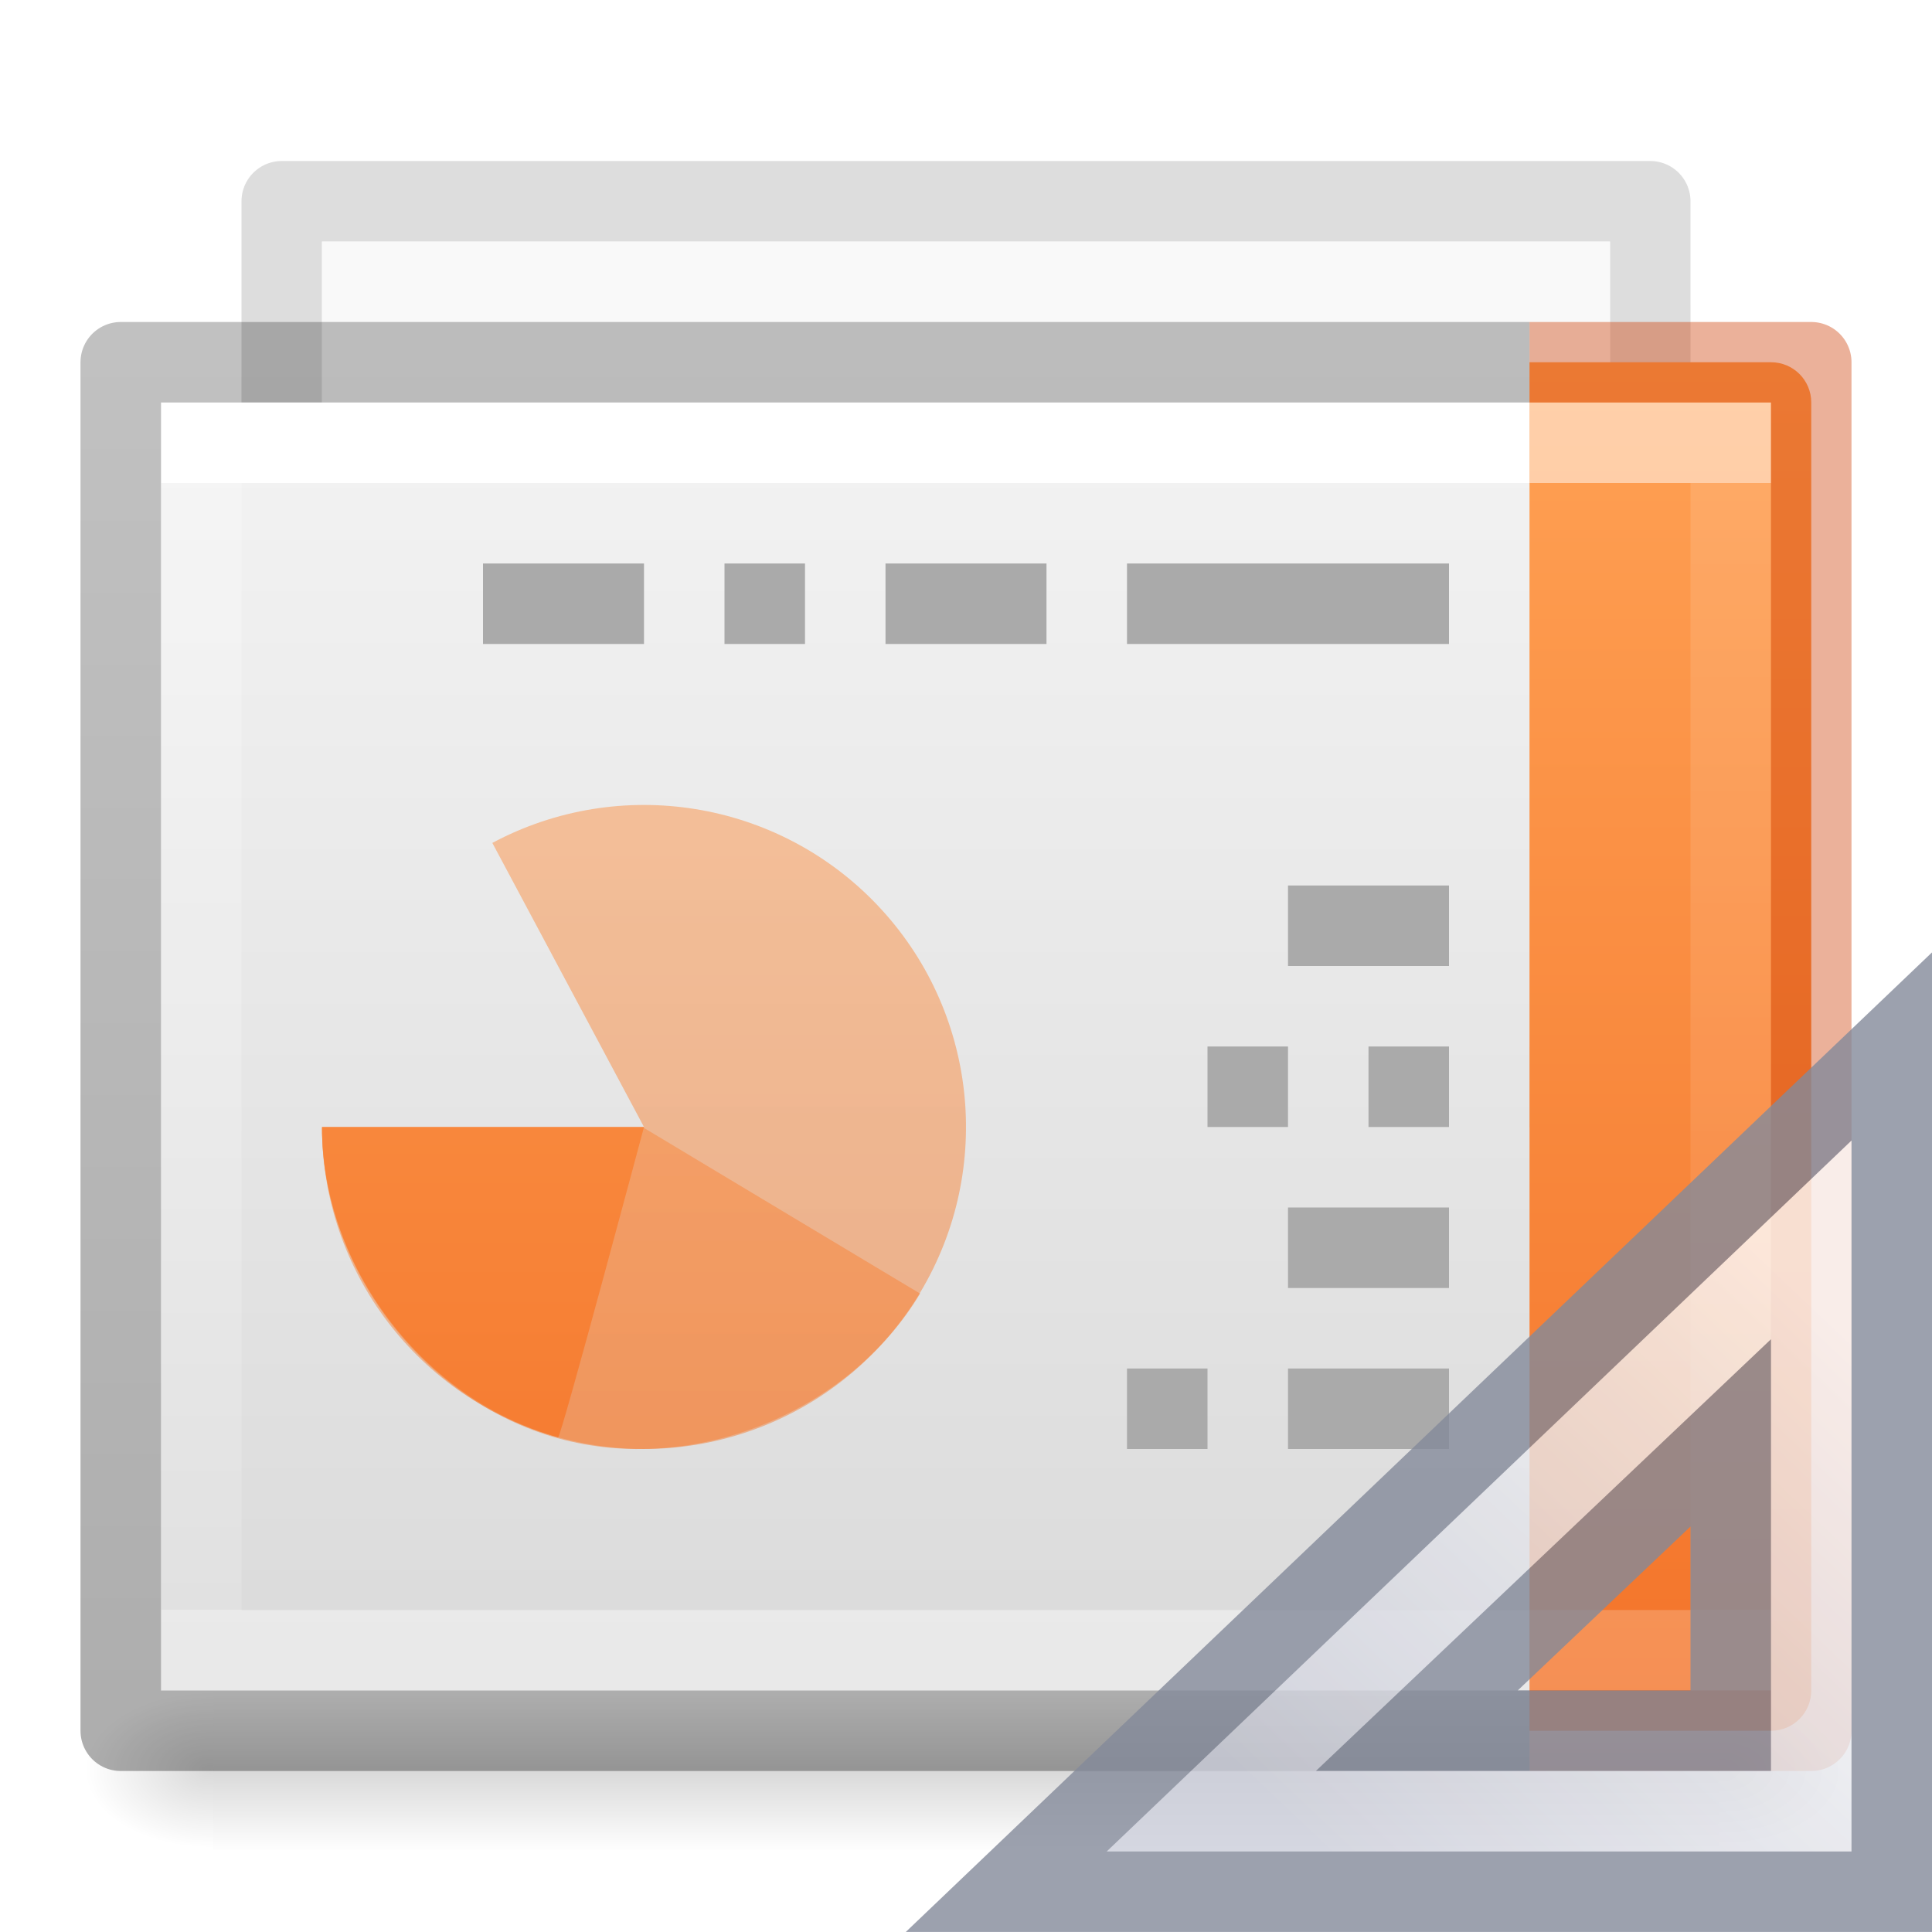
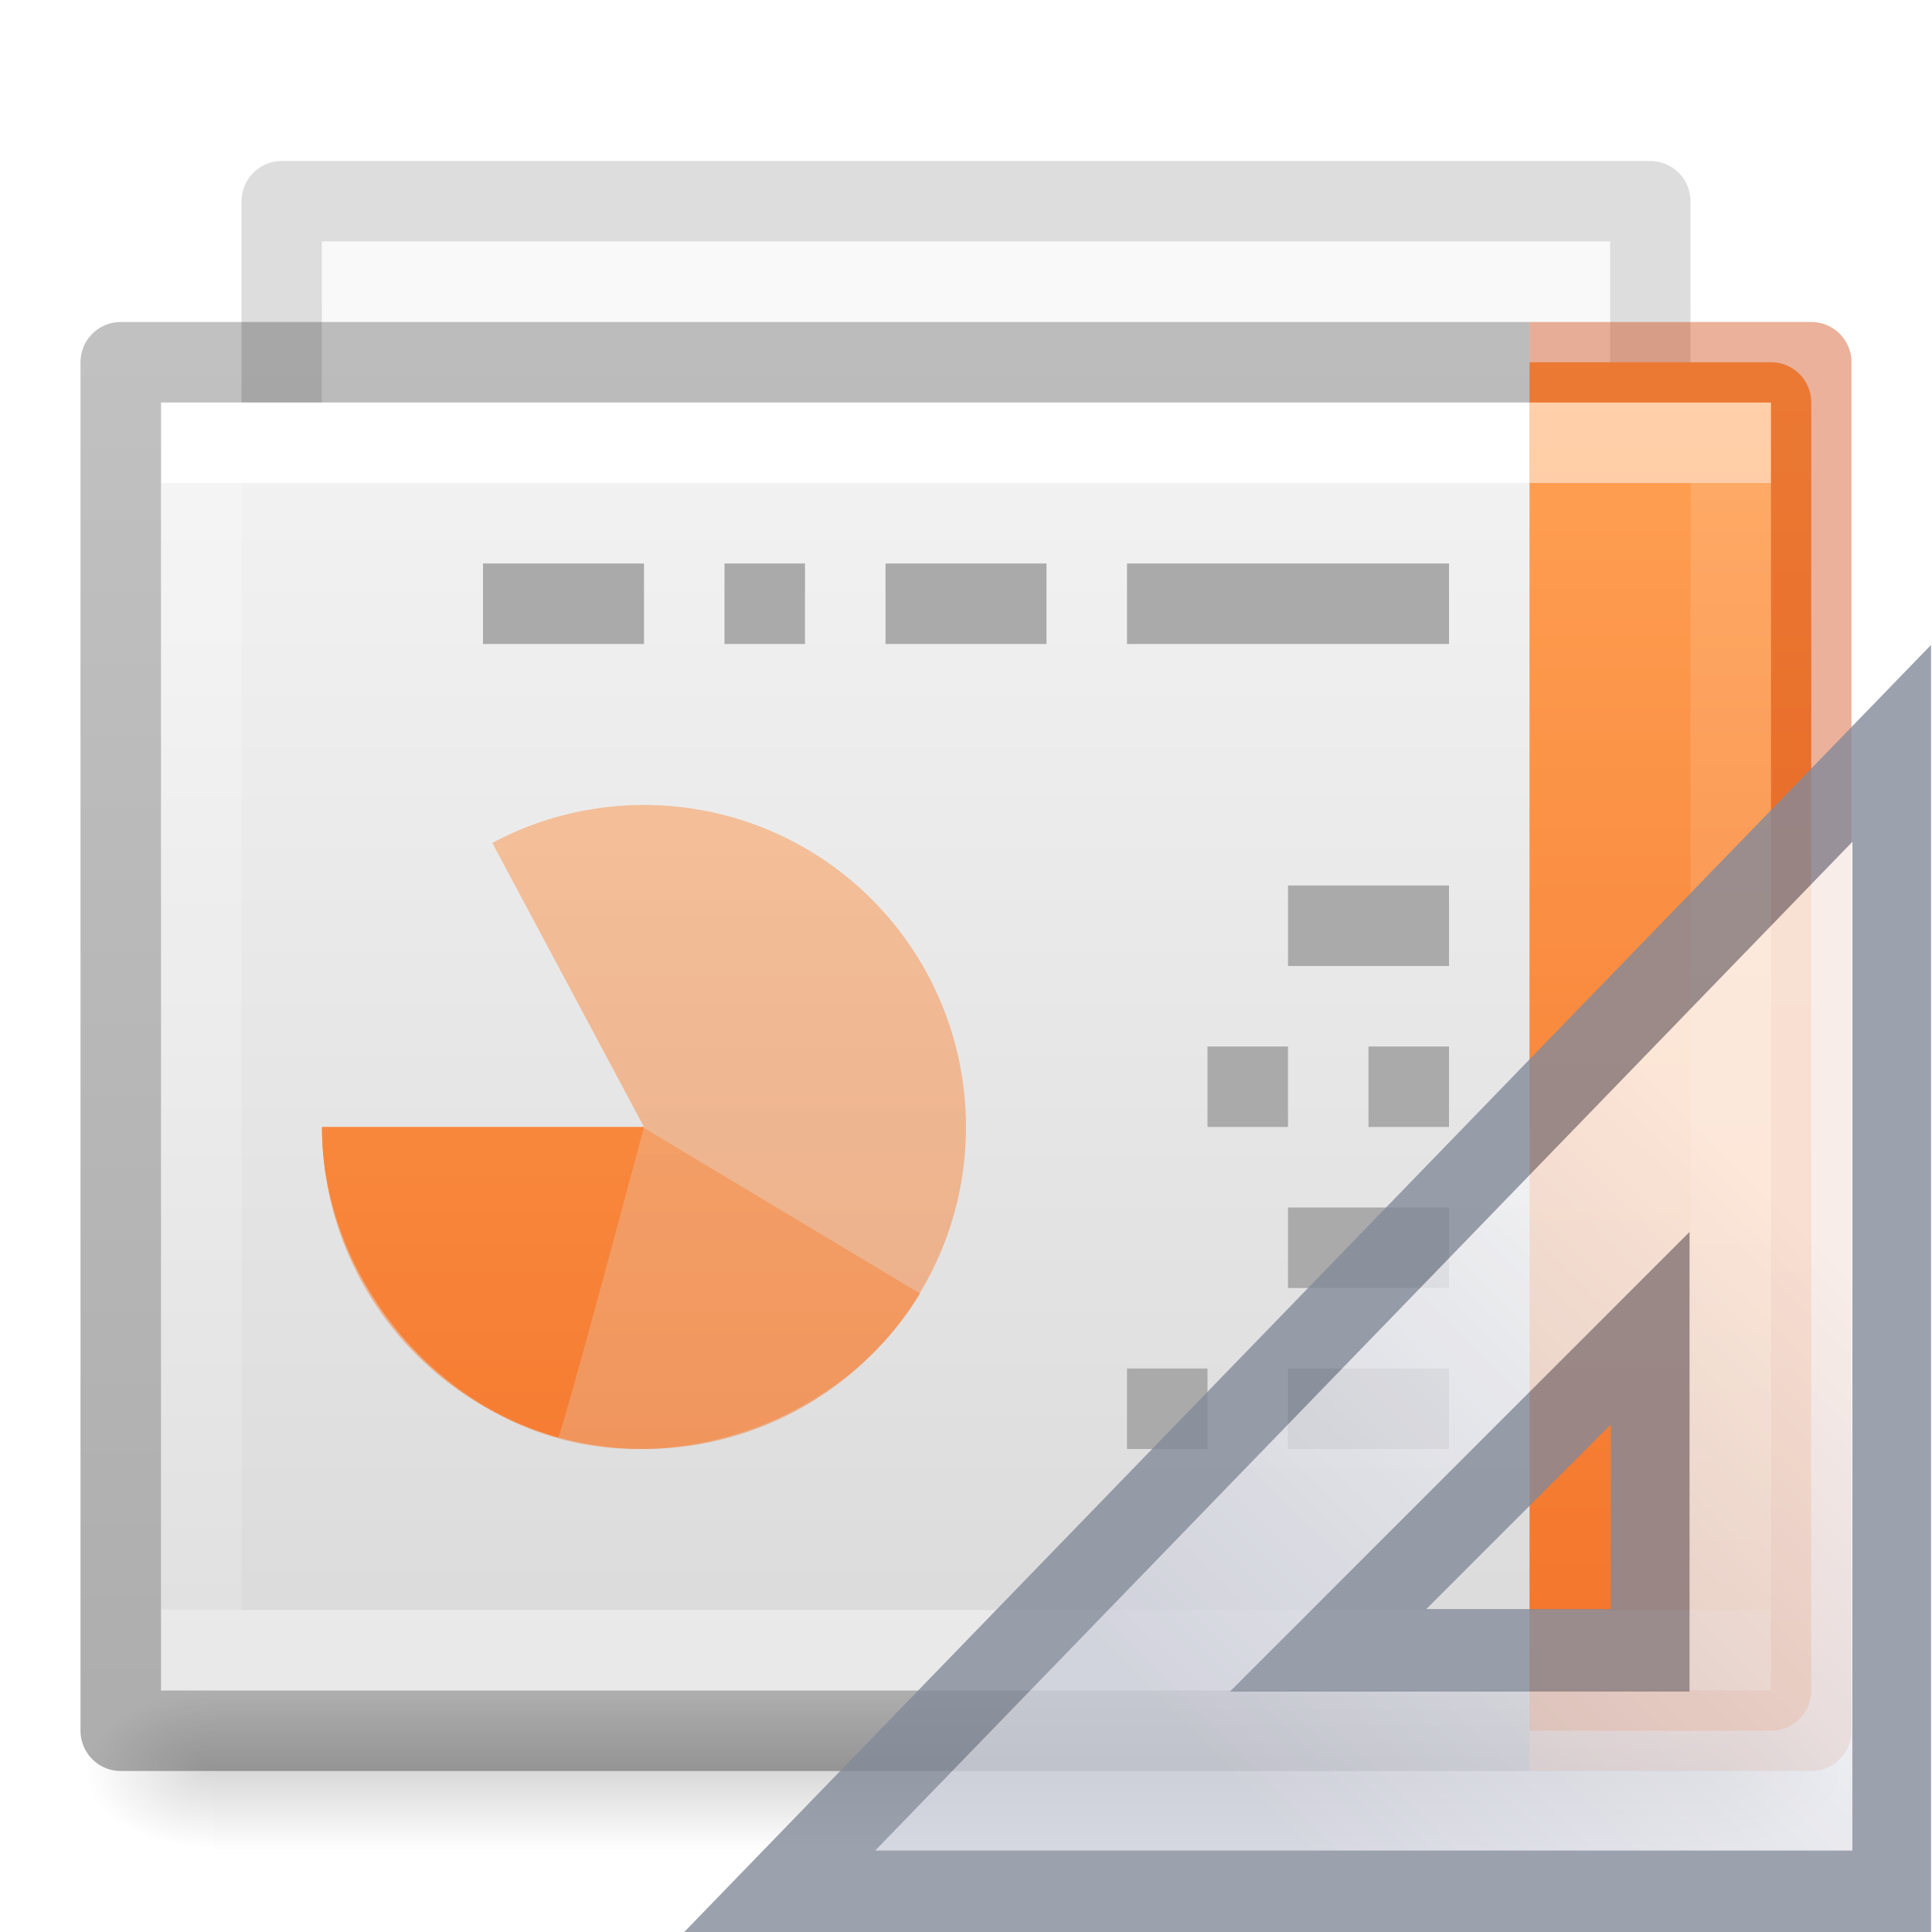
<svg xmlns="http://www.w3.org/2000/svg" xmlns:xlink="http://www.w3.org/1999/xlink" id="svg4104" height="24" width="24" version="1.1">
  <defs id="defs4106">
    <linearGradient id="linearGradient3104-6-2">
      <stop offset="0" style="stop-color:#000000;stop-opacity:0.318" id="stop3106-3-4" />
      <stop offset="1" style="stop-color:#000000;stop-opacity:0.24" id="stop3108-9-9" />
    </linearGradient>
    <linearGradient id="linearGradient3977-6">
      <stop offset="0" style="stop-color:#ffffff;stop-opacity:1" id="stop3979-9" />
      <stop offset="0" style="stop-color:#ffffff;stop-opacity:0.235" id="stop3981-3" />
      <stop offset="1" style="stop-color:#ffffff;stop-opacity:0.157" id="stop3983-7" />
      <stop offset="1" style="stop-color:#ffffff;stop-opacity:0.392" id="stop3985-4" />
    </linearGradient>
    <linearGradient id="linearGradient3028">
      <stop offset="0" style="stop-color:#ffffff;stop-opacity:1" id="stop3030" />
      <stop offset="0" style="stop-color:#ffffff;stop-opacity:0.235" id="stop3032" />
      <stop offset="1" style="stop-color:#ffffff;stop-opacity:0.157" id="stop3034" />
      <stop offset="1" style="stop-color:#ffffff;stop-opacity:0.392" id="stop3036" />
    </linearGradient>
    <linearGradient id="linearGradient3600-4">
      <stop offset="0" style="stop-color:#f4f4f4;stop-opacity:1" id="stop3602-7" />
      <stop offset="1" style="stop-color:#dbdbdb;stop-opacity:1" id="stop3604-6" />
    </linearGradient>
    <linearGradient id="linearGradient5060">
      <stop offset="0" style="stop-color:#000000;stop-opacity:1" id="stop5062" />
      <stop offset="1" style="stop-color:#000000;stop-opacity:0" id="stop5064" />
    </linearGradient>
    <linearGradient id="linearGradient5048">
      <stop offset="0" style="stop-color:#000000;stop-opacity:0" id="stop5050" />
      <stop offset="0.5" style="stop-color:#000000;stop-opacity:1" id="stop5056" />
      <stop offset="1" style="stop-color:#000000;stop-opacity:0" id="stop5052" />
    </linearGradient>
    <linearGradient id="linearGradient3600-3-2-2-6-8">
      <stop id="stop3602-1-25-9-9-7" style="stop-color:#f4f4f4;stop-opacity:1" offset="0" />
      <stop id="stop3604-4-2-0-2-0" style="stop-color:#dbdbdb;stop-opacity:1" offset="1" />
    </linearGradient>
    <linearGradient y2="2.906" x2="-51.786" y1="50.786" x1="-51.786" gradientTransform="matrix(-0.374596,0,0,0.3708294,-5.392866,2.440519)" gradientUnits="userSpaceOnUse" id="linearGradient3756" xlink:href="#linearGradient3104-6-2" />
    <linearGradient y2="41.267" x2="24" y1="6.733" x1="24" gradientTransform="matrix(-0.6689189,0,0,0.4054054,25.17901,3.270275)" gradientUnits="userSpaceOnUse" id="linearGradient3771" xlink:href="#linearGradient3977-6" />
    <linearGradient y2="41.267" x2="37.633" y1="6.733" x1="37.633" gradientTransform="matrix(-0.5135131,0,0,0.4054054,24.32502,3.270274)" gradientUnits="userSpaceOnUse" id="linearGradient3777" xlink:href="#linearGradient3028" />
    <linearGradient y2="47.013" x2="25.132" y1="0.985" x1="25.132" gradientTransform="matrix(-0.4571418,0,0,0.3476534,20.97136,4.122978)" gradientUnits="userSpaceOnUse" id="linearGradient3780" xlink:href="#linearGradient3600-4" />
    <radialGradient r="117.143" fy="486.648" fx="605.714" cy="486.648" cx="605.714" gradientTransform="matrix(-0.01325345,0,0,0.0082353,10.63729,17.98056)" gradientUnits="userSpaceOnUse" id="radialGradient3783" xlink:href="#linearGradient5060" />
    <radialGradient r="117.143" fy="486.648" fx="605.714" cy="486.648" cx="605.714" gradientTransform="matrix(0.01325345,0,0,0.0082353,13.36263,17.98056)" gradientUnits="userSpaceOnUse" id="radialGradient3786" xlink:href="#linearGradient5060" />
    <linearGradient y2="609.505" x2="302.857" y1="366.648" x1="302.857" gradientTransform="matrix(0.03872781,0,0,0.0082353,-25.9973,17.98055)" gradientUnits="userSpaceOnUse" id="linearGradient3789" xlink:href="#linearGradient5048" />
    <linearGradient y2="37.546" x2="25.132" y1="15.285" x1="25.132" gradientTransform="matrix(0.6920266,0,0,0.4043184,-2.190991,-0.9776278)" gradientUnits="userSpaceOnUse" id="linearGradient3869" xlink:href="#linearGradient3600-3-2-2-6-8" />
    <linearGradient id="linearGradient3104-6-2-7">
      <stop offset="0" style="stop-color:#000000;stop-opacity:0.318" id="stop3106-3-4-9" />
      <stop offset="1" style="stop-color:#000000;stop-opacity:0.24" id="stop3108-9-9-2" />
    </linearGradient>
    <linearGradient xlink:href="#linearGradient3104-6-2-7" id="linearGradient3944" gradientUnits="userSpaceOnUse" gradientTransform="matrix(0.374596,0,0,0.3708294,29.39283,2.440519)" x1="-51.786" y1="50.786" x2="-51.786" y2="2.906" />
    <linearGradient id="linearGradient917">
      <stop id="stop913" offset="0" style="stop-color:#ffa154;stop-opacity:1" />
      <stop id="stop915" offset="1" style="stop-color:#f37329;stop-opacity:1" />
    </linearGradient>
    <linearGradient gradientTransform="matrix(-1,0,0,1,23.99996,0)" gradientUnits="userSpaceOnUse" y2="21.517" x2="4" y1="4.559" x1="4" id="linearGradient1073" xlink:href="#linearGradient917" />
    <linearGradient gradientTransform="matrix(-1,0,0,1,23.99996,0)" y2="21.517" x2="4" y1="4.559" x1="4" gradientUnits="userSpaceOnUse" id="linearGradient1253" xlink:href="#linearGradient917" />
    <linearGradient gradientTransform="matrix(-1,0,0,1,23.99996,0)" y2="21.517" x2="4" y1="4.559" x1="4" gradientUnits="userSpaceOnUse" id="linearGradient1255" xlink:href="#linearGradient917" />
    <linearGradient gradientTransform="matrix(-1,0,0,1,23.99996,0)" y2="21.517" x2="4" y1="4.559" x1="4" gradientUnits="userSpaceOnUse" id="linearGradient1257" xlink:href="#linearGradient917" />
    <linearGradient x1="33.877" y1="19.948" x2="44.119" y2="30.191" id="linearGradient3080" xlink:href="#linearGradient3412" gradientUnits="userSpaceOnUse" gradientTransform="matrix(0,0.6175439,-0.6518519,0,33.55926,-4.756143)" />
    <linearGradient id="linearGradient3412">
      <stop id="stop3414" style="stop-color:#fcfcfc;stop-opacity:1" offset="0" />
      <stop id="stop3416" style="stop-color:#cbcdd9;stop-opacity:1" offset="1" />
    </linearGradient>
+     <linearGradient x1="35.068" y1="20.623" x2="43.551" y2="29.1" id="linearGradient3081" xlink:href="#linearGradient3412" gradientUnits="userSpaceOnUse" gradientTransform="matrix(0,0.6175219,-0.6518519,0,33.55926,-4.75551)" />
  </defs>
  <g transform="matrix(-1,0,0,1,23.99996,0)" style="opacity:0.75" id="g4731">
    <path style="color:#000000;display:inline;overflow:visible;visibility:visible;opacity:0.75;fill:none;stroke:url(#linearGradient3944);stroke-width:1;stroke-linecap:butt;stroke-linejoin:round;stroke-miterlimit:4;stroke-dasharray:none;stroke-dashoffset:0;stroke-opacity:1;marker:none;enable-background:accumulate" id="rect4964-4-1" d="M 3.5,2.5 20.5,2.5 V 13.5 H 3.5 Z" />
    <path style="color:#000000;display:inline;overflow:visible;visibility:visible;opacity:0.75;fill:url(#linearGradient3869);fill-opacity:1;fill-rule:nonzero;stroke:none;stroke-width:1;marker:none;enable-background:accumulate" id="rect4964-4" d="M 4,3 20,3 V 14 H 4 Z" />
  </g>
  <rect transform="scale(-1,1)" width="18.7" height="2" x="-21.35" y="21" id="rect2879" style="display:inline;overflow:visible;visibility:visible;opacity:0.15;fill:url(#linearGradient3789);fill-opacity:1;fill-rule:nonzero;stroke:none;stroke-width:1;marker:none" />
  <path d="m 21.35,21 c 0,0 0,2 0,2 0.683,0.004 1.65,-0.448 1.65,-1 0,-0.552 -0.762,-1 -1.65,-1 z" id="path2881" style="display:inline;overflow:visible;visibility:visible;opacity:0.15;fill:url(#radialGradient3786);fill-opacity:1;fill-rule:nonzero;stroke:none;stroke-width:1;marker:none" />
  <path d="m 2.65,21 c 0,0 0,2 0,2 -0.683,0.004 -1.65,-0.448 -1.65,-1 0,-0.552 0.762,-1 1.65,-1 z" id="path2883" style="display:inline;overflow:visible;visibility:visible;opacity:0.15;fill:url(#radialGradient3783);fill-opacity:1;fill-rule:nonzero;stroke:none;stroke-width:1;marker:none" />
  <path d="M 19,5 H 2 l -2e-5,16 h 17 V 5 Z" id="path4160-3" style="display:inline;fill:url(#linearGradient3780);fill-opacity:1;stroke:none" />
  <path d="m 2.5,20.5 h 19 v -15 h -19 z" id="rect6741-1" style="fill:none;stroke:url(#linearGradient3777);stroke-width:1;stroke-linecap:square;stroke-linejoin:miter;stroke-miterlimit:4;stroke-dasharray:none;stroke-dashoffset:0;stroke-opacity:1" />
  <path d="m 22,4.5 c 0.277,0 0.5,0.223 0.5,0.5 v 16 c 0,0.277 -0.223,0.5 -0.5,0.5 h -3 v -17 z" id="rect5505" style="color:#000000;display:inline;overflow:visible;visibility:visible;fill:url(#linearGradient1253);fill-opacity:1;fill-rule:nonzero;stroke:none;stroke-width:1;marker:none;enable-background:accumulate" />
  <path d="m 19.5,20.5 h 2 v -15 h -2" id="rect6741-1-5" style="opacity:0.5;fill:none;stroke:url(#linearGradient3771);stroke-width:1;stroke-linecap:square;stroke-linejoin:miter;stroke-miterlimit:4;stroke-dasharray:none;stroke-dashoffset:0;stroke-opacity:1" />
  <path d="m 18,7.5 h -4" id="path4159" style="fill:none;stroke:#aaaaaa;stroke-width:1px;stroke-linecap:butt;stroke-linejoin:miter;stroke-opacity:1" />
  <path d="m 13,7.5 h -2" id="path4161" style="fill:none;stroke:#aaaaaa;stroke-width:1px;stroke-linecap:butt;stroke-linejoin:miter;stroke-opacity:1" />
  <path d="m 10,7.5 h -1" id="path4163" style="fill:none;stroke:#aaaaaa;stroke-width:1px;stroke-linecap:butt;stroke-linejoin:miter;stroke-opacity:1" />
  <path d="m 8,7.5 h -2" id="path4165" style="fill:none;stroke:#aaaaaa;stroke-width:1px;stroke-linecap:butt;stroke-linejoin:miter;stroke-opacity:1" />
  <path d="m 18,11.5 h -2" id="path4167" style="fill:none;stroke:#aaaaaa;stroke-width:1px;stroke-linecap:butt;stroke-linejoin:miter;stroke-opacity:1" />
  <path d="m 18,13.5 h -1" id="path4169" style="fill:none;stroke:#aaaaaa;stroke-width:1px;stroke-linecap:butt;stroke-linejoin:miter;stroke-opacity:1" />
  <path d="m 18,15.5 h -2" id="path4171" style="fill:none;stroke:#aaaaaa;stroke-width:1px;stroke-linecap:butt;stroke-linejoin:miter;stroke-opacity:1" />
  <path d="m 18,17.5 h -2" id="path4173" style="fill:none;stroke:#aaaaaa;stroke-width:1px;stroke-linecap:butt;stroke-linejoin:miter;stroke-opacity:1" />
  <path d="m 16,13.5 h -1" id="path4175" style="fill:none;stroke:#aaaaaa;stroke-width:1px;stroke-linecap:butt;stroke-linejoin:miter;stroke-opacity:1" />
  <path d="m 15,17.5 h -1" id="path4177" style="fill:none;stroke:#aaaaaa;stroke-width:1px;stroke-linecap:butt;stroke-linejoin:miter;stroke-opacity:1" />
  <path d="m 19,21.5 h -17.5 v -17 h 17.5" id="rect5505-21-8-6" style="color:#000000;display:inline;overflow:visible;visibility:visible;fill:none;stroke:url(#linearGradient3756);stroke-width:1;stroke-linecap:butt;stroke-linejoin:round;stroke-miterlimit:4;stroke-dasharray:none;stroke-dashoffset:0;stroke-opacity:1;marker:none;enable-background:accumulate" />
  <path d="M 19,21.5 H 22.5 v -17 h -3.5" id="rect5505-21-8-6-4" style="color:#000000;display:inline;overflow:visible;visibility:visible;opacity:0.4;vector-effect:none;fill:none;fill-opacity:1;stroke:#cc3b02;stroke-width:1;stroke-linecap:butt;stroke-linejoin:round;stroke-miterlimit:4;stroke-dasharray:none;stroke-dashoffset:0;stroke-opacity:1;marker:none;enable-background:accumulate" />
  <path d="m 4,14 a 4,4 0 1 0 2.116,-3.529 l 1.884,3.529 z" id="path3035-3" style="color:#000000;clip-rule:nonzero;display:inline;overflow:visible;visibility:visible;opacity:0.5;isolation:auto;mix-blend-mode:normal;color-interpolation:sRGB;color-interpolation-filters:linearRGB;solid-color:#000000;solid-opacity:1;vector-effect:none;fill:url(#linearGradient1255);fill-opacity:1;fill-rule:nonzero;stroke:none;stroke-width:1;stroke-linecap:butt;stroke-linejoin:miter;stroke-miterlimit:4;stroke-dasharray:none;stroke-dashoffset:0;stroke-opacity:1;marker:none;color-rendering:auto;image-rendering:auto;shape-rendering:auto;text-rendering:auto;enable-background:accumulate" />
  <path style="color:#000000;clip-rule:nonzero;display:inline;overflow:visible;visibility:visible;opacity:0.5;isolation:auto;mix-blend-mode:normal;color-interpolation:sRGB;color-interpolation-filters:linearRGB;solid-color:#000000;solid-opacity:1;vector-effect:none;fill:url(#linearGradient1257);fill-opacity:1;fill-rule:nonzero;stroke:none;stroke-width:1;stroke-linecap:butt;stroke-linejoin:miter;stroke-miterlimit:4;stroke-dasharray:none;stroke-dashoffset:0;stroke-opacity:1;marker:none;color-rendering:auto;image-rendering:auto;shape-rendering:auto;text-rendering:auto;enable-background:accumulate" id="path3964" d="m 4,14.012 c 0,1.734 1.261,3.392 2.933,3.855 1.671,0.463 3.605,-0.311 4.497,-1.798 0.007,0.006 -3.43,-2.057 -3.43,-2.057 z" />
  <path style="color:#000000;clip-rule:nonzero;display:inline;overflow:visible;visibility:visible;opacity:1;isolation:auto;mix-blend-mode:normal;color-interpolation:sRGB;color-interpolation-filters:linearRGB;solid-color:#000000;solid-opacity:1;vector-effect:none;fill:url(#linearGradient1073);fill-opacity:1;fill-rule:nonzero;stroke:none;stroke-width:1;stroke-linecap:butt;stroke-linejoin:miter;stroke-miterlimit:4;stroke-dasharray:none;stroke-dashoffset:0;stroke-opacity:1;marker:none;color-rendering:auto;image-rendering:auto;shape-rendering:auto;text-rendering:auto;enable-background:accumulate" id="path3962" d="m 4,14 c 0,1.734 1.261,3.392 2.933,3.855 0.039,-0.007 1.067,-3.855 1.067,-3.855 z" />
-   <g transform="translate(2.000001,-4.9525422e-4)" id="g4198">
-     <path d="M 21.5,13 10.5,23.5 21.5,23.5 Z M 19.5,17.8 v 3.7 h -3.9 z" id="path3410" style="opacity:0.8;fill:url(#linearGradient3080);fill-opacity:1;fill-rule:evenodd;stroke:#83899a;stroke-width:1px;stroke-linecap:butt;stroke-linejoin:miter;stroke-opacity:1" />
+   <g id="g4198" transform="matrix(1.299295,0,0,1.361094,-4.423642,-8.498034)" style="stroke-width:0.752">
+     <path d="M 21.491,13.028 10.855,23.509 h 10.636 z m -2.309,5.338 v 2.939 h -3.079 z" id="path3410" style="opacity:0.8;fill:url(#linearGradient3081);fill-opacity:1;fill-rule:evenodd;stroke:#83899a;stroke-width:0.752px;stroke-linecap:butt;stroke-linejoin:miter;stroke-opacity:1" />
  </g>
</svg>
